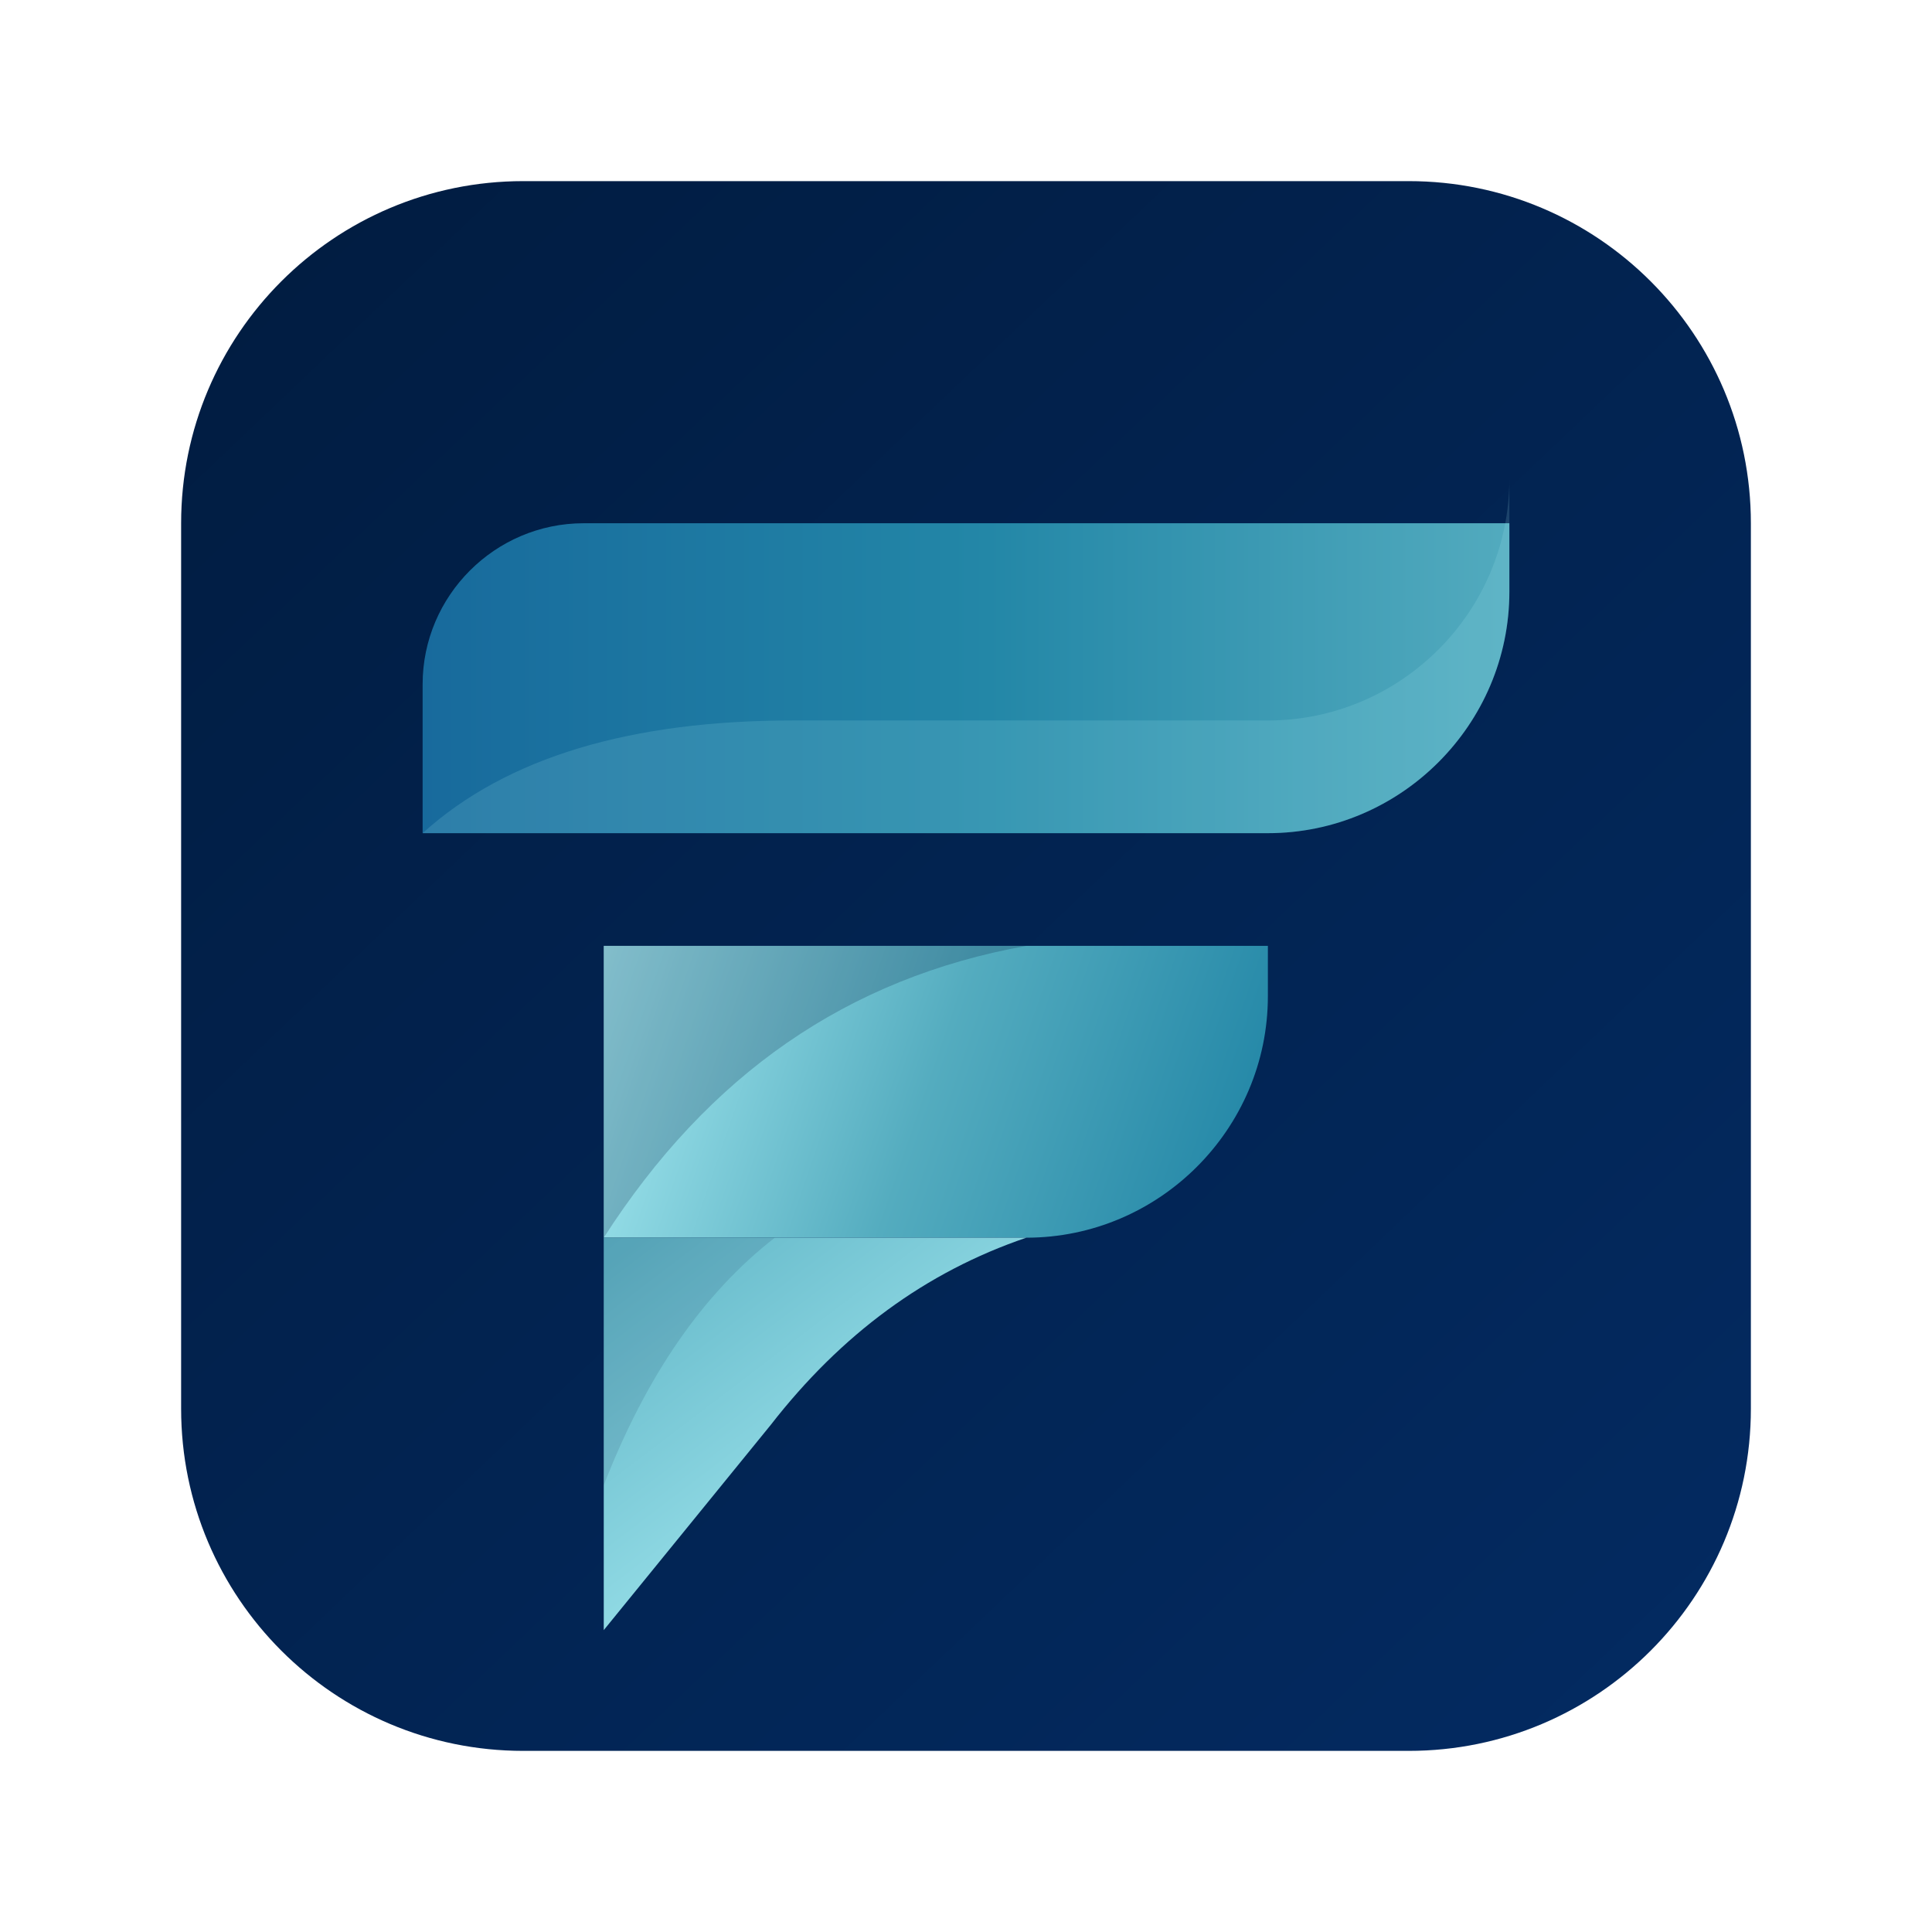
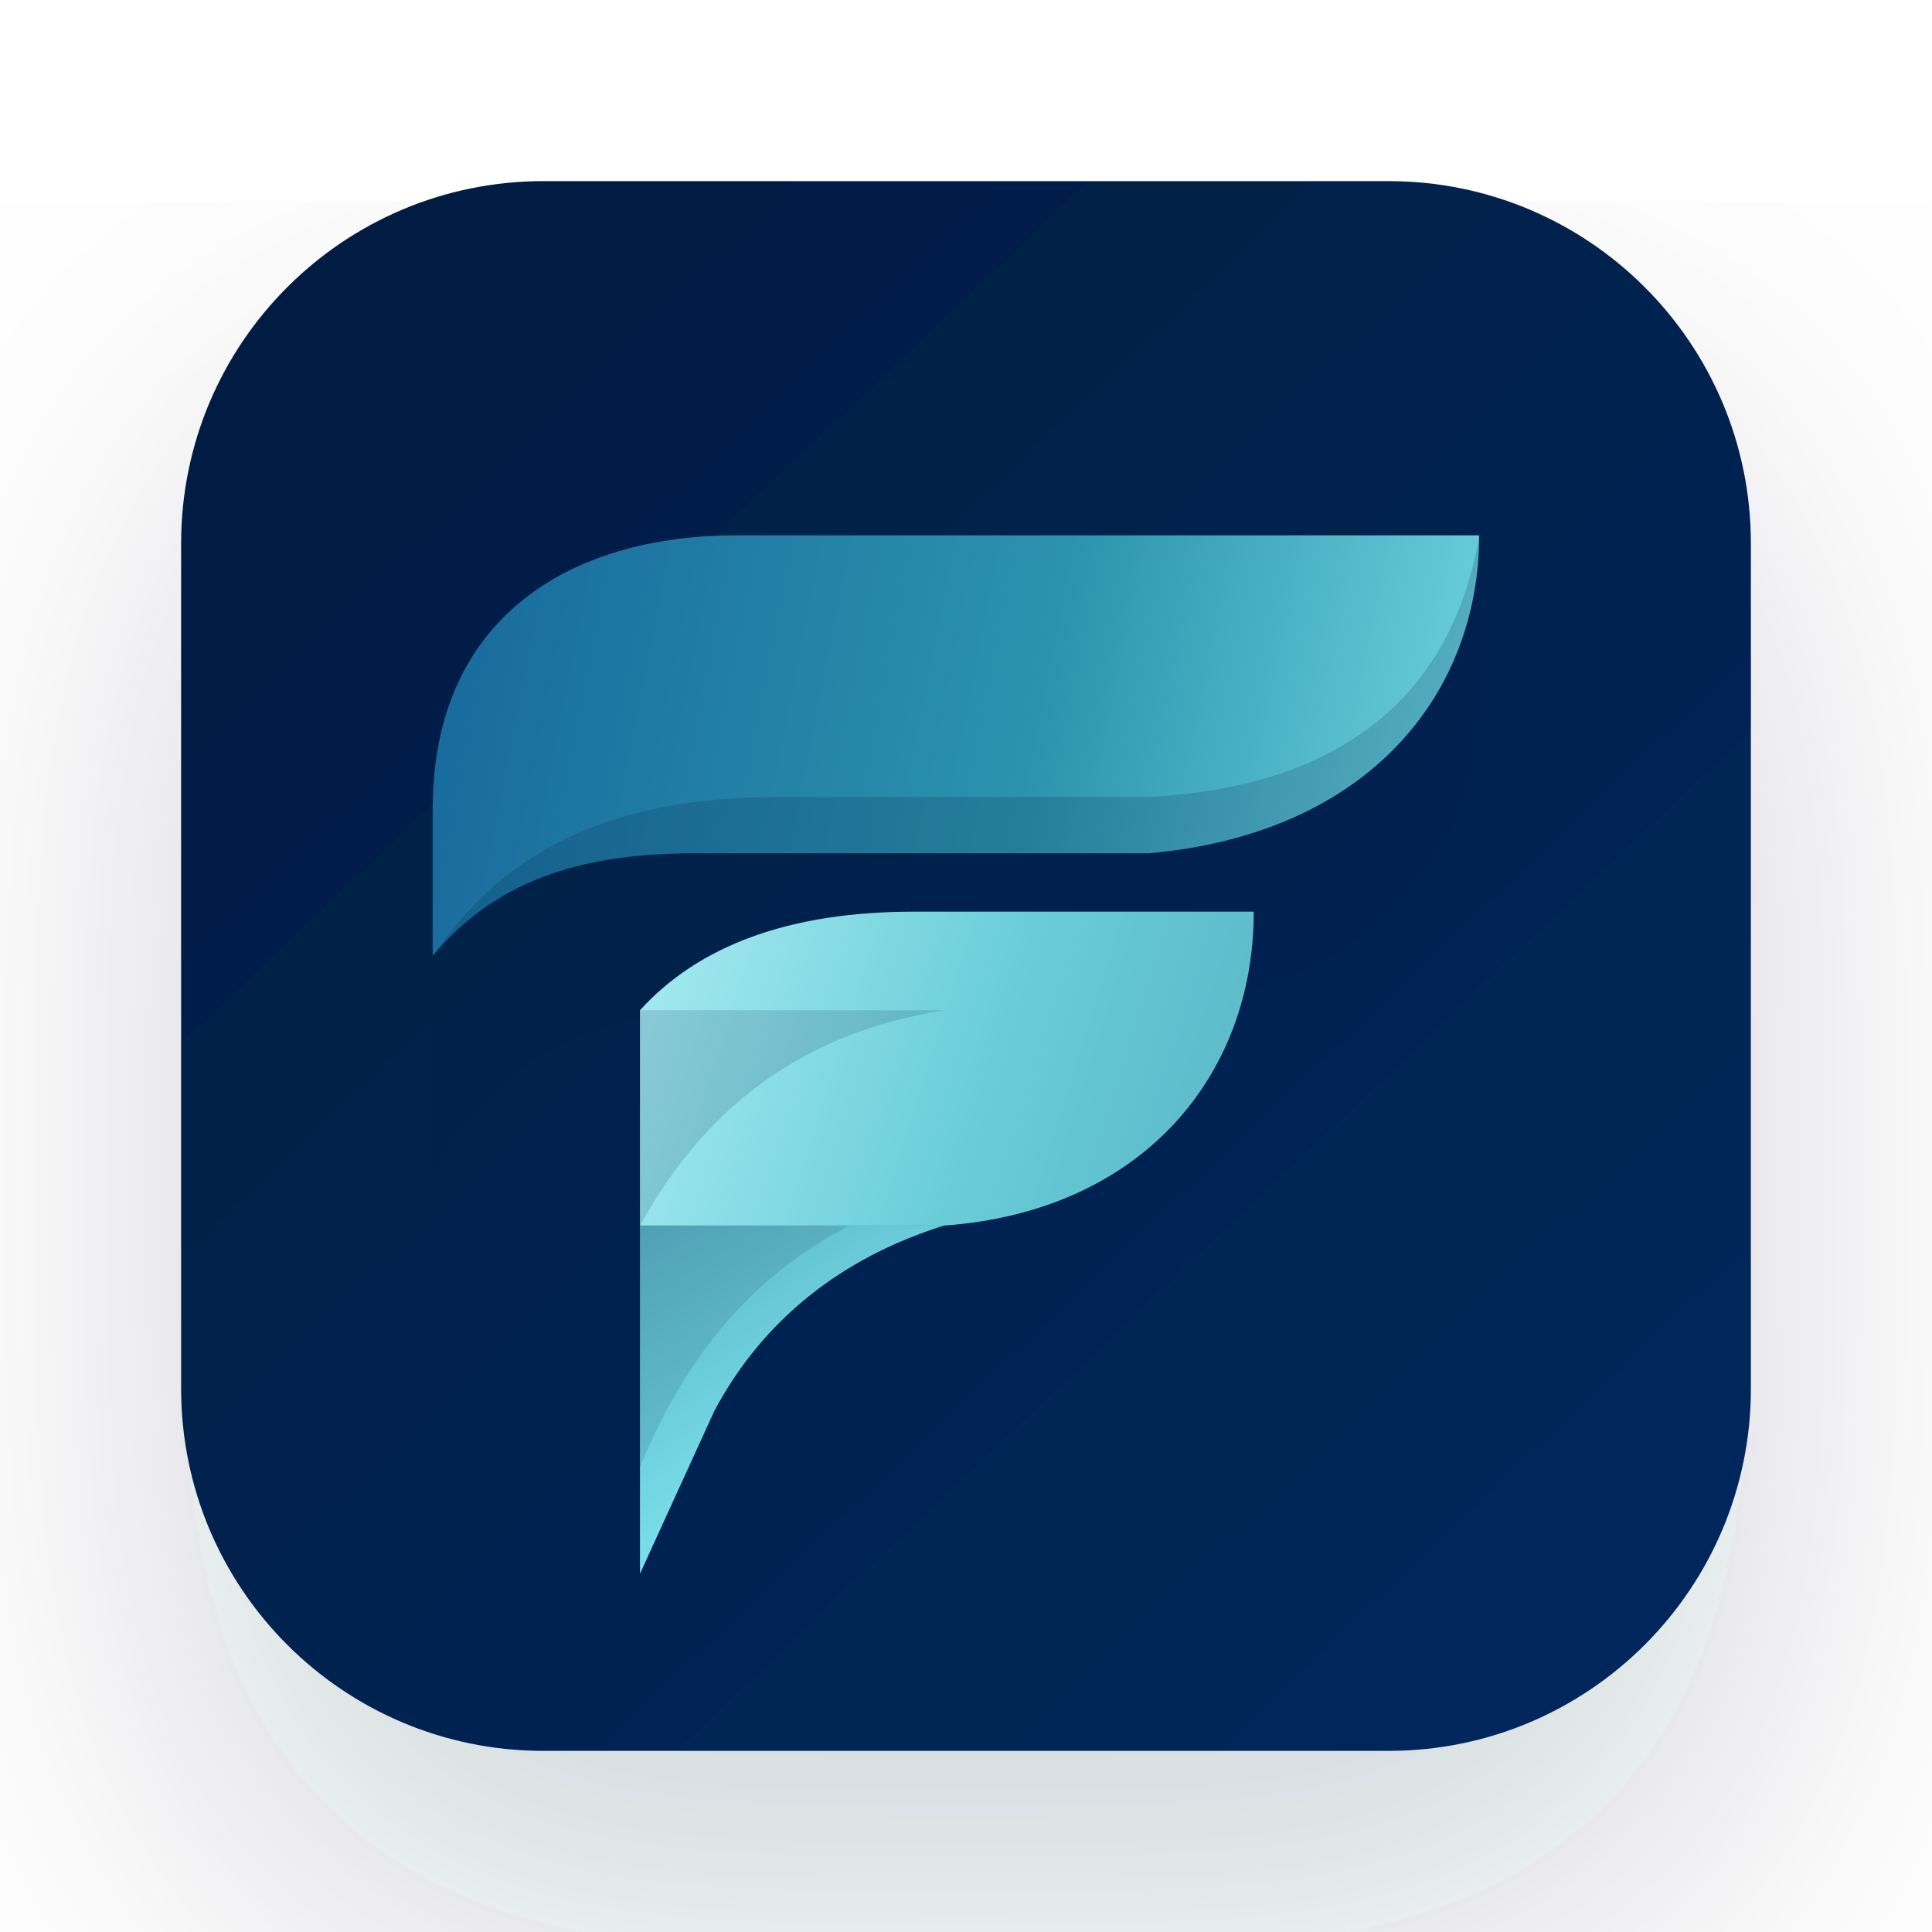
<svg xmlns="http://www.w3.org/2000/svg" width="96" height="96" viewBox="0 0 96 96" role="img" aria-labelledby="title desc">
  <defs>
-     <linearGradient id="icon-bg" x1="10" y1="8" x2="88" y2="90" gradientUnits="userSpaceOnUse">
+     <linearGradient id="bg" x1="12" y1="8" x2="88" y2="88" gradientUnits="userSpaceOnUse">
      <stop offset="0" stop-color="#011C40" />
-       <stop offset="1" stop-color="#032B63" />
+       <stop offset="1" stop-color="#03295F" />
    </linearGradient>
-     <linearGradient id="tf-top" x1="20" y1="31" x2="76" y2="31" gradientUnits="userSpaceOnUse">
+     <linearGradient id="top" x1="21" y1="31" x2="77" y2="42" gradientUnits="userSpaceOnUse">
      <stop offset="0" stop-color="#17699C" />
-       <stop offset="0.52" stop-color="#2387A7" />
+       <stop offset="0.55" stop-color="#2C94AE" />
+       <stop offset="1" stop-color="#78DDE7" />
+     </linearGradient>
+     <linearGradient id="middle" x1="31" y1="47" x2="69" y2="59" gradientUnits="userSpaceOnUse">
+       <stop offset="0" stop-color="#A7EBF2" />
+       <stop offset="0.48" stop-color="#69CDD8" />
      <stop offset="1" stop-color="#54ACBF" />
    </linearGradient>
-     <linearGradient id="tf-mid" x1="30" y1="47" x2="62" y2="58" gradientUnits="userSpaceOnUse">
-       <stop offset="0" stop-color="#A7EBF2" />
-       <stop offset="0.52" stop-color="#54ACBF" />
-       <stop offset="1" stop-color="#2387A7" />
-     </linearGradient>
-     <linearGradient id="tf-tail" x1="29" y1="58" x2="45" y2="79" gradientUnits="userSpaceOnUse">
+     <linearGradient id="tail" x1="31" y1="58" x2="46" y2="82" gradientUnits="userSpaceOnUse">
      <stop offset="0" stop-color="#54ACBF" />
+       <stop offset="0.58" stop-color="#78DDE7" />
      <stop offset="1" stop-color="#A7EBF2" />
    </linearGradient>
+     <filter id="iconShadow" x="-18%" y="-18%" width="136%" height="136%">
+       <feDropShadow dx="0" dy="10" stdDeviation="10" flood-color="#011C40" flood-opacity="0.18" />
+     </filter>
  </defs>
-   <rect x="9" y="9" width="78" height="78" rx="17" fill="url(#icon-bg)" />
-   <path d="M21 34C21 29.6 24.6 26 29 26H75V29.4C75 36 69.6 41.4 63 41.4H21V34Z" fill="url(#tf-top)" />
-   <path d="M21 41.4C25.2 37.6 31.4 35.8 39.4 35.8H63C69.6 35.8 75 30.4 75 23.8V29.4C75 36 69.6 41.4 63 41.4H21Z" fill="#A7EBF2" opacity="0.16" />
-   <path d="M30 47H63V49.5C63 56.1 57.6 61.5 51 61.5H30V47Z" fill="url(#tf-mid)" />
-   <path d="M30 61.5H51C46 63.2 41.8 66.3 38.3 70.8L30 81V61.5Z" fill="url(#tf-tail)" />
-   <path d="M30 47H51C42.1 48.6 35.2 53.4 30 61.5V47Z" fill="#011C40" opacity="0.22" />
-   <path d="M30 61.5H38.5C34.9 64.3 32.1 68.4 30 73.8V61.5Z" fill="#011C40" opacity="0.12" />
+   <rect x="9" y="9" width="78" height="78" rx="18" fill="url(#bg)" filter="url(#iconShadow)" />
+   <g>
+     <path d="M21.5 40.2C21.5 30.8 28.2 26.6 36.6 26.6H73.5C73.5 34.3 68.2 41.4 57.1 42.4H34.5C28.6 42.4 24.5 43.9 21.5 47.5V40.2Z" fill="url(#top)" />
+     <path d="M21.5 47.5C25.2 42.1 30.5 39.6 38.8 39.6H57.1C66.8 39.1 72.2 34.4 73.5 26.6V34.8C73.5 42.9 67.3 49.5 57 50H37.3C29.4 50 24.5 52.8 21.5 58.1V47.5Z" fill="#011C40" opacity="0.18" />
+     <path d="M31.8 50.2C34.7 47 39.2 45.3 45.4 45.3H62.3C62.3 53.5 56.7 60.2 46.9 60.9H31.8V50.2Z" fill="url(#middle)" />
+     <path d="M31.8 60.9H46.9C41.8 62.5 37.9 65.6 35.5 70.1L31.8 78.2V60.9Z" fill="url(#tail)" />
+     <path d="M31.8 60.9H42.2C37.4 63.4 34.1 67.3 31.8 72.9V60.9Z" fill="#011C40" opacity="0.13" />
+     <path d="M31.8 50.2H46.9C40 51.3 35.1 54.9 31.8 60.9V50.2Z" fill="#011C40" opacity="0.15" />
+   </g>
</svg>
